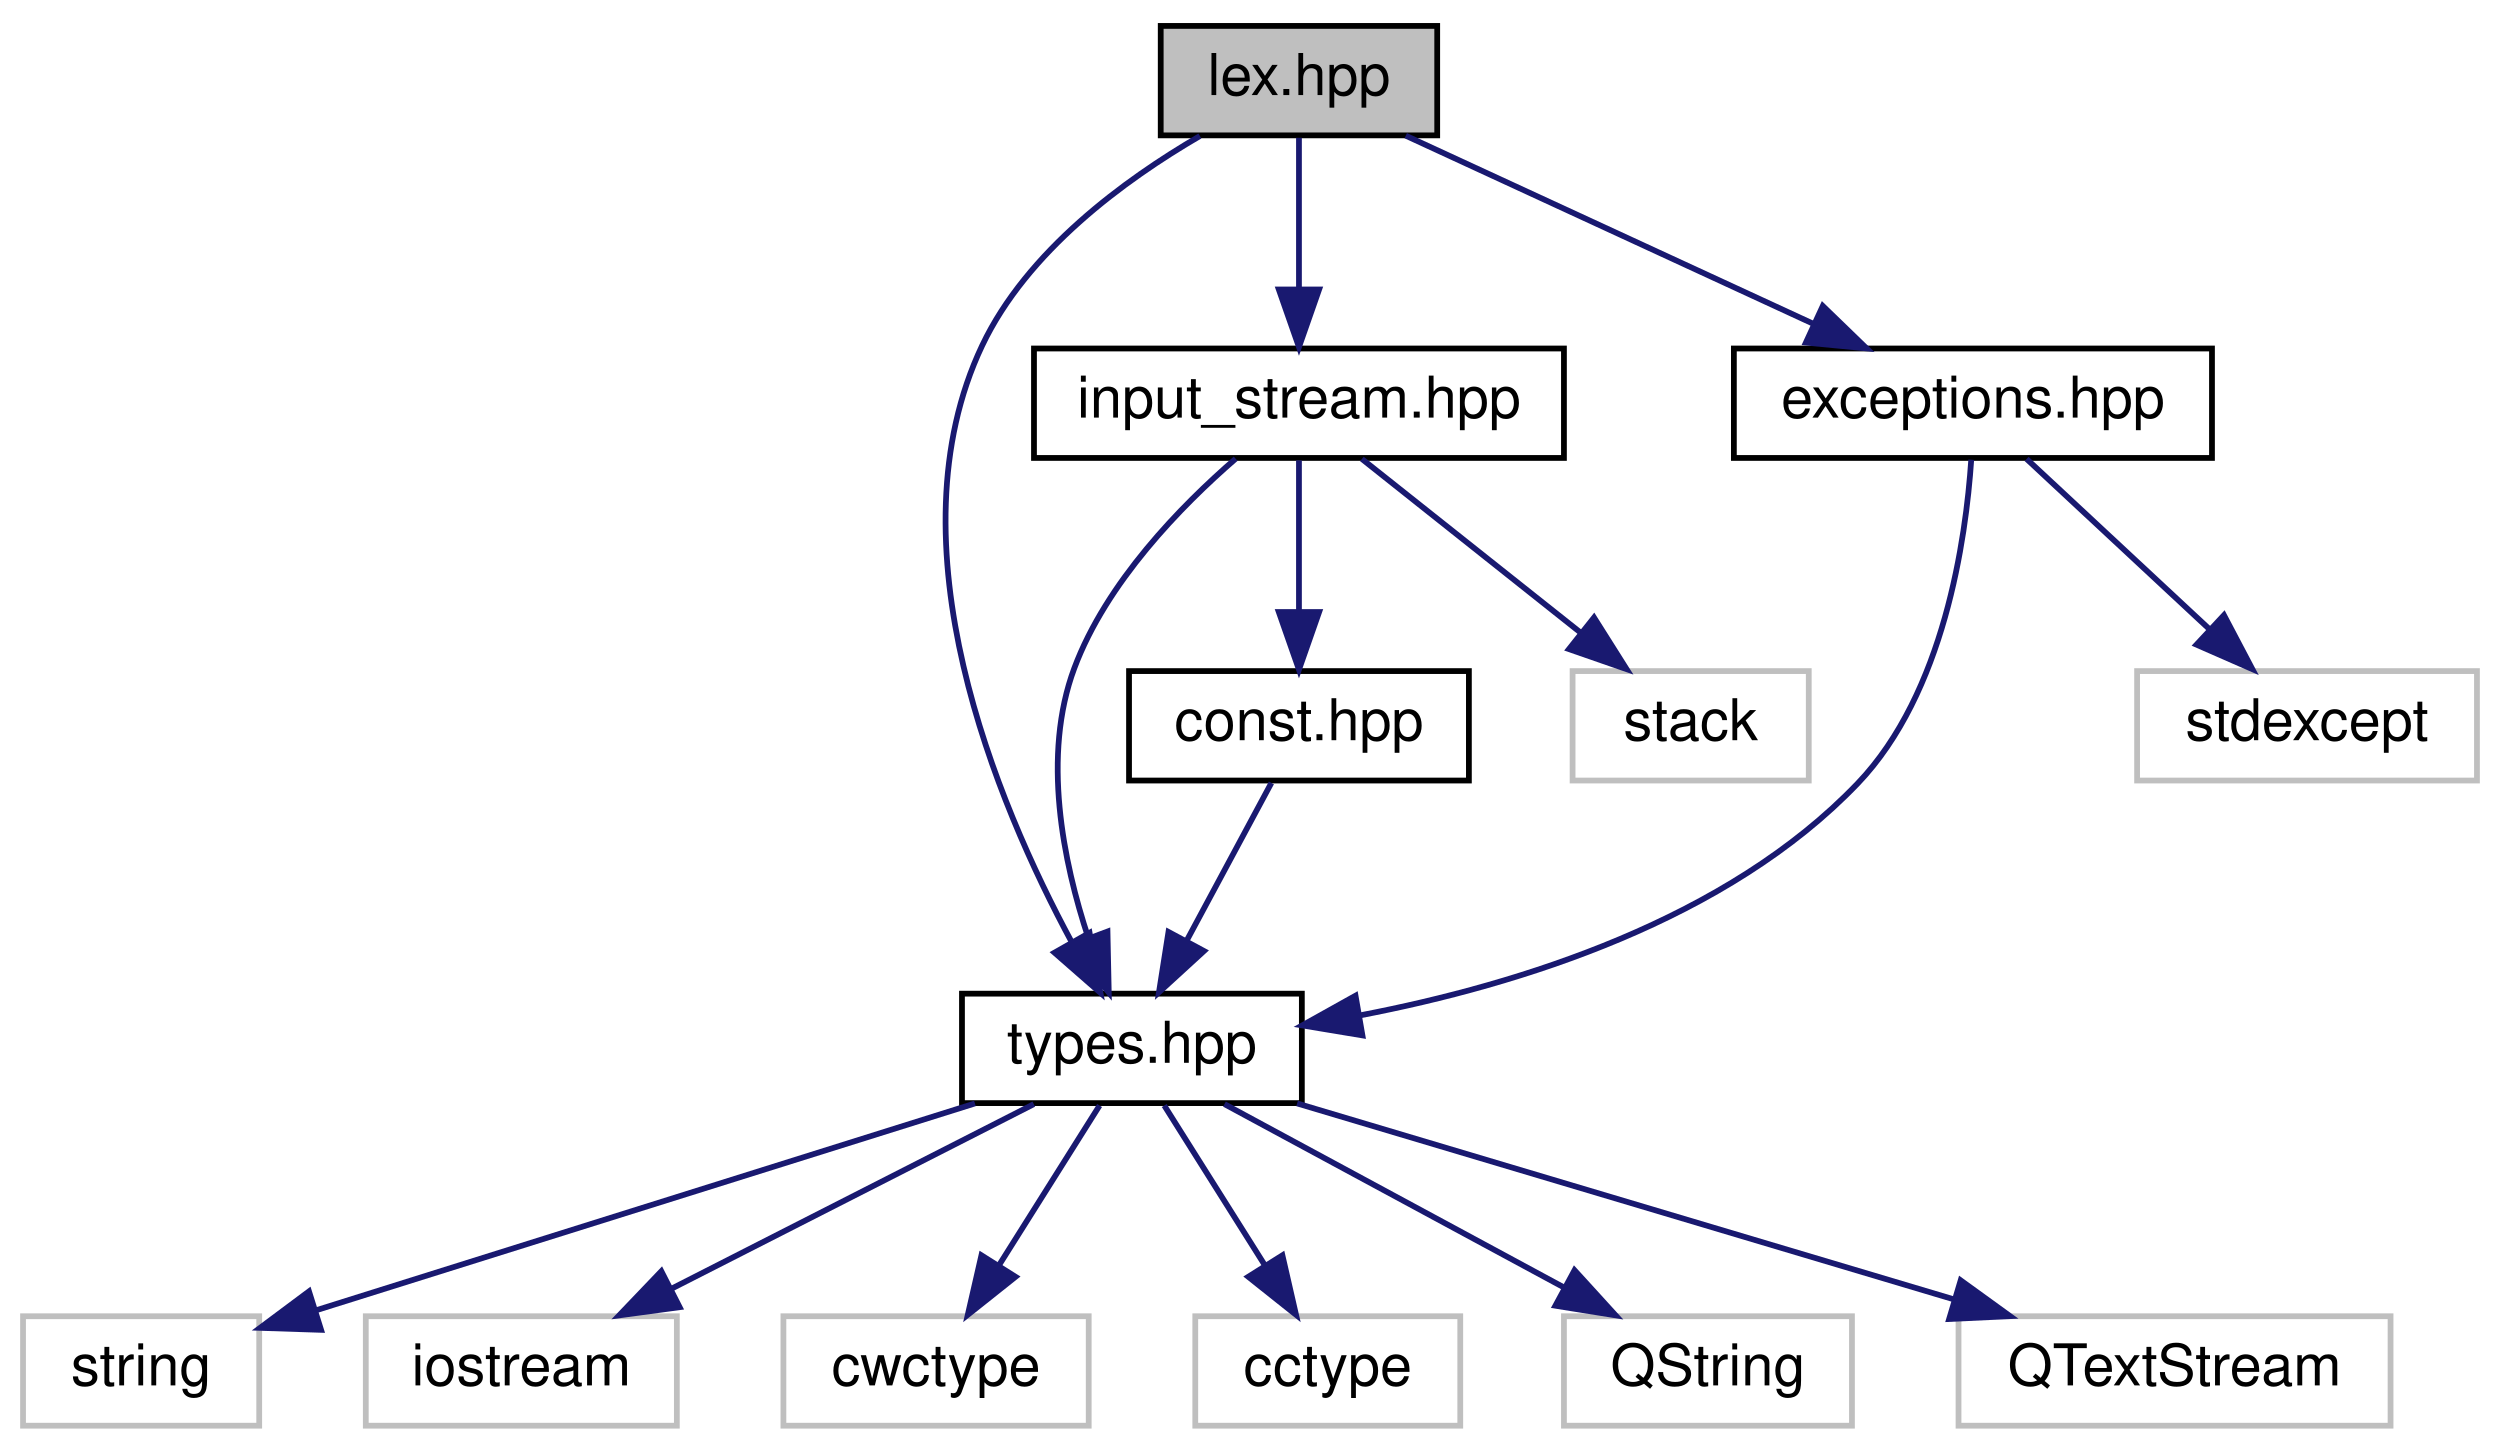
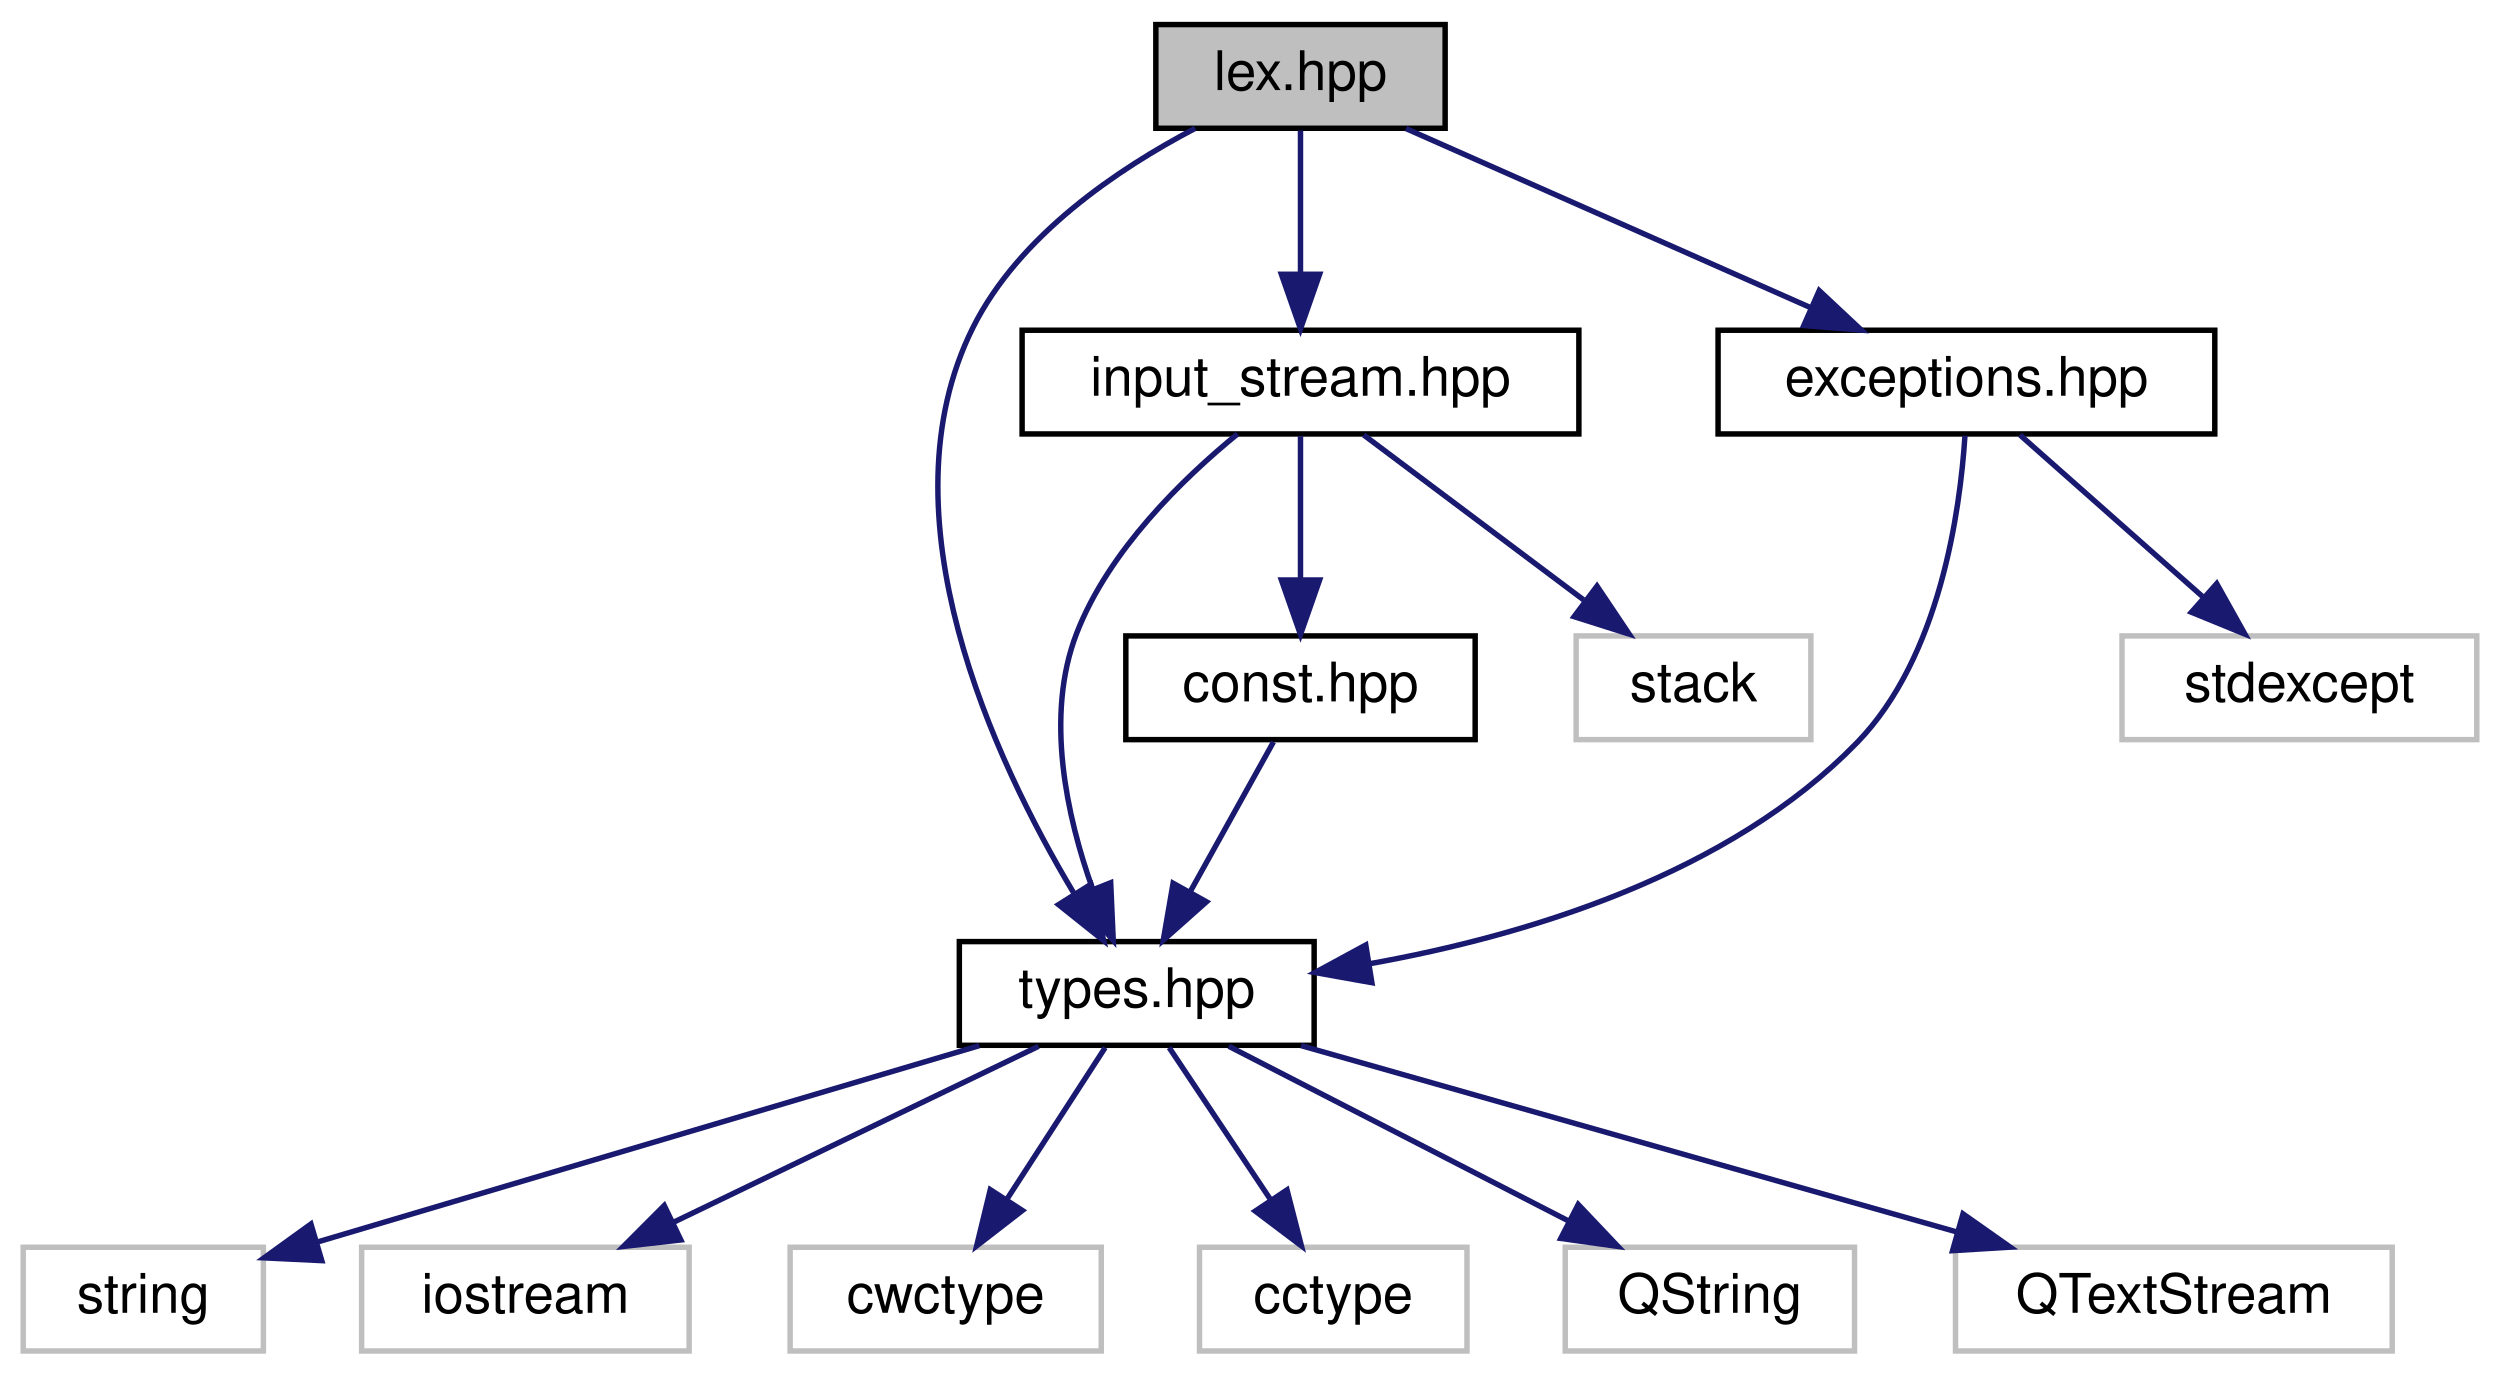
- <svg xmlns="http://www.w3.org/2000/svg" xmlns:xlink="http://www.w3.org/1999/xlink" width="434pt" height="252pt" viewBox="0.00 0.00 434.00 252.00">
+ <svg xmlns="http://www.w3.org/2000/svg" xmlns:xlink="http://www.w3.org/1999/xlink" width="458pt" height="252pt" viewBox="0.00 0.00 457.50 252.00">
  <g id="graph0" class="graph" transform="scale(1 1) rotate(0) translate(4 248)">
    <g id="node1" class="node">
-       <polygon fill="#bfbfbf" stroke="black" points="197.5,-224.5 197.5,-243.5 245.5,-243.5 245.5,-224.5 197.5,-224.5" />
-       <text text-anchor="middle" x="221.5" y="-231.5" font-family="Helvetica,sans-Serif" font-size="10.00">lex.hpp</text>
+       <g id="a_node1">
+         <a xlink:title=" ">
+           <polygon fill="#bfbfbf" stroke="black" points="207.5,-224.5 207.5,-243.5 260.5,-243.5 260.5,-224.5 207.5,-224.5" />
+           <text text-anchor="middle" x="234" y="-231.5" font-family="Helvetica,sans-Serif" font-size="10.00">lex.hpp</text>
+         </a>
+       </g>
    </g>
    <g id="node2" class="node">
      <g id="a_node2">
-         <a xlink:href="types_8hpp.html" target="_top" xlink:title="types.hpp">
-           <polygon fill="none" stroke="black" points="163,-56.5 163,-75.5 222,-75.5 222,-56.5 163,-56.5" />
-           <text text-anchor="middle" x="192.5" y="-63.5" font-family="Helvetica,sans-Serif" font-size="10.00">types.hpp</text>
+         <a xlink:href="types_8hpp.html" target="_top" xlink:title=" ">
+           <polygon fill="none" stroke="black" points="171.5,-56.5 171.5,-75.5 236.5,-75.5 236.5,-56.5 171.5,-56.5" />
+           <text text-anchor="middle" x="204" y="-63.5" font-family="Helvetica,sans-Serif" font-size="10.00">types.hpp</text>
        </a>
      </g>
    </g>
    <g id="edge1" class="edge">
-       <path fill="none" stroke="midnightblue" d="M204.302,-224.386C191.249,-216.794 174.266,-204.389 166.5,-188 150.164,-153.528 168.992,-108.673 182.067,-84.417" />
-       <polygon fill="midnightblue" stroke="midnightblue" points="185.152,-86.071 187.036,-75.645 179.062,-82.62 185.152,-86.071" />
+       <path fill="none" stroke="midnightblue" d="M214.7,-224.48C200.57,-217.08 182.44,-204.89 174,-188 156.82,-153.63 177.9,-108.74 192.43,-84.45" />
+       <polygon fill="midnightblue" stroke="midnightblue" points="195.59,-85.99 197.95,-75.66 189.67,-82.27 195.59,-85.99" />
    </g>
    <g id="node9" class="node">
      <g id="a_node9">
-         <a xlink:href="input__stream_8hpp.html" target="_top" xlink:title="input_stream.hpp">
-           <polygon fill="none" stroke="black" points="175.5,-168.5 175.5,-187.5 267.5,-187.5 267.5,-168.5 175.5,-168.5" />
-           <text text-anchor="middle" x="221.5" y="-175.5" font-family="Helvetica,sans-Serif" font-size="10.00">input_stream.hpp</text>
+         <a xlink:href="input__stream_8hpp.html" target="_top" xlink:title=" ">
+           <polygon fill="none" stroke="black" points="183,-168.5 183,-187.5 285,-187.5 285,-168.5 183,-168.5" />
+           <text text-anchor="middle" x="234" y="-175.5" font-family="Helvetica,sans-Serif" font-size="10.00">input_stream.hpp</text>
        </a>
      </g>
    </g>
    <g id="edge8" class="edge">
-       <path fill="none" stroke="midnightblue" d="M221.5,-224.083C221.5,-217.006 221.5,-206.861 221.5,-197.986" />
-       <polygon fill="midnightblue" stroke="midnightblue" points="225,-197.751 221.5,-187.751 218,-197.751 225,-197.751" />
+       <path fill="none" stroke="midnightblue" d="M234,-224.08C234,-217.01 234,-206.86 234,-197.99" />
+       <polygon fill="midnightblue" stroke="midnightblue" points="237.5,-197.75 234,-187.75 230.5,-197.75 237.5,-197.75" />
    </g>
    <g id="node12" class="node">
      <g id="a_node12">
-         <a xlink:href="exceptions_8hpp.html" target="_top" xlink:title="exceptions.hpp">
-           <polygon fill="none" stroke="black" points="297,-168.5 297,-187.5 380,-187.5 380,-168.5 297,-168.5" />
-           <text text-anchor="middle" x="338.5" y="-175.5" font-family="Helvetica,sans-Serif" font-size="10.00">exceptions.hpp</text>
+         <a xlink:href="exceptions_8hpp.html" target="_top" xlink:title=" ">
+           <polygon fill="none" stroke="black" points="310.5,-168.5 310.5,-187.5 401.5,-187.5 401.5,-168.5 310.5,-168.5" />
+           <text text-anchor="middle" x="356" y="-175.5" font-family="Helvetica,sans-Serif" font-size="10.00">exceptions.hpp</text>
        </a>
      </g>
    </g>
    <g id="edge13" class="edge">
-       <path fill="none" stroke="midnightblue" d="M240.039,-224.444C259.123,-215.636 289.075,-201.812 310.936,-191.722" />
-       <polygon fill="midnightblue" stroke="midnightblue" points="312.435,-194.885 320.048,-187.516 309.501,-188.529 312.435,-194.885" />
+       <path fill="none" stroke="midnightblue" d="M253.33,-224.44C273.32,-215.6 304.74,-201.69 327.56,-191.59" />
+       <polygon fill="midnightblue" stroke="midnightblue" points="329.03,-194.76 336.76,-187.52 326.2,-188.36 329.03,-194.76" />
    </g>
    <g id="node3" class="node">
-       <polygon fill="none" stroke="#bfbfbf" points="0,-0.5 0,-19.5 41,-19.5 41,-0.5 0,-0.5" />
-       <text text-anchor="middle" x="20.5" y="-7.5" font-family="Helvetica,sans-Serif" font-size="10.00">string</text>
+       <g id="a_node3">
+         <a xlink:title=" ">
+           <polygon fill="none" stroke="#bfbfbf" points="0,-0.5 0,-19.5 44,-19.5 44,-0.5 0,-0.5" />
+           <text text-anchor="middle" x="22" y="-7.5" font-family="Helvetica,sans-Serif" font-size="10.00">string</text>
+         </a>
+       </g>
    </g>
    <g id="edge2" class="edge">
-       <path fill="none" stroke="midnightblue" d="M165.246,-56.444C134.133,-46.676 83.371,-30.738 50.974,-20.567" />
-       <polygon fill="midnightblue" stroke="midnightblue" points="51.738,-17.139 41.148,-17.483 49.641,-23.817 51.738,-17.139" />
+       <path fill="none" stroke="midnightblue" d="M175.16,-56.44C142.19,-46.66 88.36,-30.69 54.08,-20.52" />
+       <polygon fill="midnightblue" stroke="midnightblue" points="54.7,-17.05 44.12,-17.56 52.71,-23.76 54.7,-17.05" />
    </g>
    <g id="node4" class="node">
-       <polygon fill="none" stroke="#bfbfbf" points="59.5,-0.5 59.5,-19.5 113.5,-19.5 113.5,-0.5 59.5,-0.5" />
-       <text text-anchor="middle" x="86.5" y="-7.5" font-family="Helvetica,sans-Serif" font-size="10.00">iostream</text>
+       <g id="a_node4">
+         <a xlink:title=" ">
+           <polygon fill="none" stroke="#bfbfbf" points="62,-0.5 62,-19.5 122,-19.5 122,-0.5 62,-0.5" />
+           <text text-anchor="middle" x="92" y="-7.5" font-family="Helvetica,sans-Serif" font-size="10.00">iostream</text>
+         </a>
+       </g>
    </g>
    <g id="edge3" class="edge">
-       <path fill="none" stroke="midnightblue" d="M175.469,-56.324C158.47,-47.664 132.124,-34.242 112.507,-24.249" />
-       <polygon fill="midnightblue" stroke="midnightblue" points="113.988,-21.075 103.488,-19.654 110.81,-27.312 113.988,-21.075" />
+       <path fill="none" stroke="midnightblue" d="M186.01,-56.32C167.96,-47.62 139.95,-34.12 119.2,-24.11" />
+       <polygon fill="midnightblue" stroke="midnightblue" points="120.48,-20.84 109.95,-19.65 117.44,-27.15 120.48,-20.84" />
    </g>
    <g id="node5" class="node">
-       <polygon fill="none" stroke="#bfbfbf" points="132,-0.5 132,-19.5 185,-19.5 185,-0.5 132,-0.5" />
-       <text text-anchor="middle" x="158.5" y="-7.5" font-family="Helvetica,sans-Serif" font-size="10.00">cwctype</text>
+       <g id="a_node5">
+         <a xlink:title=" ">
+           <polygon fill="none" stroke="#bfbfbf" points="140.5,-0.5 140.5,-19.5 197.5,-19.5 197.5,-0.5 140.5,-0.5" />
+           <text text-anchor="middle" x="169" y="-7.5" font-family="Helvetica,sans-Serif" font-size="10.00">cwctype</text>
+         </a>
+       </g>
    </g>
    <g id="edge4" class="edge">
-       <path fill="none" stroke="midnightblue" d="M186.886,-56.083C182.133,-48.534 175.182,-37.495 169.348,-28.23" />
-       <polygon fill="midnightblue" stroke="midnightblue" points="172.3,-26.349 164.01,-19.751 166.376,-30.078 172.3,-26.349" />
+       <path fill="none" stroke="midnightblue" d="M198.22,-56.08C193.33,-48.53 186.17,-37.49 180.17,-28.23" />
+       <polygon fill="midnightblue" stroke="midnightblue" points="183.05,-26.24 174.67,-19.75 177.17,-30.05 183.05,-26.24" />
    </g>
    <g id="node6" class="node">
-       <polygon fill="none" stroke="#bfbfbf" points="203.5,-0.5 203.5,-19.5 249.5,-19.5 249.5,-0.5 203.5,-0.5" />
-       <text text-anchor="middle" x="226.5" y="-7.5" font-family="Helvetica,sans-Serif" font-size="10.00">cctype</text>
+       <g id="a_node6">
+         <a xlink:title=" ">
+           <polygon fill="none" stroke="#bfbfbf" points="215.5,-0.5 215.5,-19.5 264.5,-19.5 264.5,-0.5 215.5,-0.5" />
+           <text text-anchor="middle" x="240" y="-7.5" font-family="Helvetica,sans-Serif" font-size="10.00">cctype</text>
+         </a>
+       </g>
    </g>
    <g id="edge5" class="edge">
-       <path fill="none" stroke="midnightblue" d="M198.114,-56.083C202.867,-48.534 209.818,-37.495 215.652,-28.23" />
-       <polygon fill="midnightblue" stroke="midnightblue" points="218.624,-30.078 220.99,-19.751 212.7,-26.349 218.624,-30.078" />
+       <path fill="none" stroke="midnightblue" d="M209.94,-56.08C214.98,-48.53 222.34,-37.49 228.51,-28.23" />
+       <polygon fill="midnightblue" stroke="midnightblue" points="231.53,-30.01 234.17,-19.75 225.71,-26.13 231.53,-30.01" />
    </g>
    <g id="node7" class="node">
-       <polygon fill="none" stroke="#bfbfbf" points="267.5,-0.5 267.5,-19.5 317.5,-19.5 317.5,-0.5 267.5,-0.5" />
-       <text text-anchor="middle" x="292.5" y="-7.5" font-family="Helvetica,sans-Serif" font-size="10.00">QString</text>
+       <g id="a_node7">
+         <a xlink:title=" ">
+           <polygon fill="none" stroke="#bfbfbf" points="282.5,-0.5 282.5,-19.5 335.5,-19.5 335.5,-0.5 282.5,-0.5" />
+           <text text-anchor="middle" x="309" y="-7.5" font-family="Helvetica,sans-Serif" font-size="10.00">QString</text>
+         </a>
+       </g>
    </g>
    <g id="edge6" class="edge">
-       <path fill="none" stroke="midnightblue" d="M208.567,-56.324C224.458,-47.743 249.007,-34.486 267.458,-24.522" />
-       <polygon fill="midnightblue" stroke="midnightblue" points="269.337,-27.486 276.473,-19.654 266.011,-21.326 269.337,-27.486" />
+       <path fill="none" stroke="midnightblue" d="M220.87,-56.32C237.71,-47.66 263.81,-34.24 283.24,-24.25" />
+       <polygon fill="midnightblue" stroke="midnightblue" points="284.88,-27.34 292.17,-19.65 281.68,-21.12 284.88,-27.34" />
    </g>
    <g id="node8" class="node">
-       <polygon fill="none" stroke="#bfbfbf" points="336,-0.5 336,-19.5 411,-19.5 411,-0.5 336,-0.5" />
-       <text text-anchor="middle" x="373.5" y="-7.5" font-family="Helvetica,sans-Serif" font-size="10.00">QTextStream</text>
+       <g id="a_node8">
+         <a xlink:title=" ">
+           <polygon fill="none" stroke="#bfbfbf" points="354,-0.5 354,-19.5 434,-19.5 434,-0.5 354,-0.5" />
+           <text text-anchor="middle" x="394" y="-7.5" font-family="Helvetica,sans-Serif" font-size="10.00">QTextStream</text>
+         </a>
+       </g>
    </g>
    <g id="edge7" class="edge">
-       <path fill="none" stroke="midnightblue" d="M221.18,-56.444C252.027,-47.241 301.228,-32.562 335.329,-22.388" />
-       <polygon fill="midnightblue" stroke="midnightblue" points="336.372,-25.729 344.954,-19.516 334.371,-19.021 336.372,-25.729" />
+       <path fill="none" stroke="midnightblue" d="M234.11,-56.44C266.63,-47.2 318.58,-32.44 354.39,-22.26" />
+       <polygon fill="midnightblue" stroke="midnightblue" points="355.37,-25.62 364.03,-19.52 353.46,-18.88 355.37,-25.62" />
    </g>
    <g id="edge9" class="edge">
-       <path fill="none" stroke="midnightblue" d="M210.51,-168.365C201.047,-160.171 188.064,-146.917 182.5,-132 176.832,-116.806 180.532,-98.464 184.949,-85.144" />
-       <polygon fill="midnightblue" stroke="midnightblue" points="188.258,-86.286 188.48,-75.694 181.701,-83.836 188.258,-86.286" />
+       <path fill="none" stroke="midnightblue" d="M222.46,-168.49C212.52,-160.38 198.88,-147.18 193,-132 187.13,-116.84 191.16,-98.49 195.91,-85.16" />
+       <polygon fill="midnightblue" stroke="midnightblue" points="199.23,-86.29 199.7,-75.71 192.73,-83.69 199.23,-86.29" />
    </g>
    <g id="node10" class="node">
      <g id="a_node10">
-         <a xlink:href="const_8hpp.html" target="_top" xlink:title="const.hpp">
-           <polygon fill="none" stroke="black" points="192,-112.5 192,-131.5 251,-131.5 251,-112.5 192,-112.5" />
-           <text text-anchor="middle" x="221.5" y="-119.5" font-family="Helvetica,sans-Serif" font-size="10.00">const.hpp</text>
+         <a xlink:href="const_8hpp.html" target="_top" xlink:title=" ">
+           <polygon fill="none" stroke="black" points="202,-112.5 202,-131.5 266,-131.5 266,-112.5 202,-112.5" />
+           <text text-anchor="middle" x="234" y="-119.5" font-family="Helvetica,sans-Serif" font-size="10.00">const.hpp</text>
        </a>
      </g>
    </g>
    <g id="edge10" class="edge">
-       <path fill="none" stroke="midnightblue" d="M221.5,-168.083C221.5,-161.006 221.5,-150.861 221.5,-141.986" />
-       <polygon fill="midnightblue" stroke="midnightblue" points="225,-141.751 221.5,-131.751 218,-141.751 225,-141.751" />
+       <path fill="none" stroke="midnightblue" d="M234,-168.08C234,-161.01 234,-150.86 234,-141.99" />
+       <polygon fill="midnightblue" stroke="midnightblue" points="237.5,-141.75 234,-131.75 230.5,-141.75 237.5,-141.75" />
    </g>
    <g id="node11" class="node">
-       <polygon fill="none" stroke="#bfbfbf" points="269,-112.5 269,-131.5 310,-131.5 310,-112.5 269,-112.5" />
-       <text text-anchor="middle" x="289.5" y="-119.5" font-family="Helvetica,sans-Serif" font-size="10.00">stack</text>
+       <g id="a_node11">
+         <a xlink:title=" ">
+           <polygon fill="none" stroke="#bfbfbf" points="284.5,-112.5 284.5,-131.5 327.5,-131.5 327.5,-112.5 284.5,-112.5" />
+           <text text-anchor="middle" x="306" y="-119.5" font-family="Helvetica,sans-Serif" font-size="10.00">stack</text>
+         </a>
+       </g>
    </g>
    <g id="edge12" class="edge">
-       <path fill="none" stroke="midnightblue" d="M232.425,-168.324C242.675,-160.185 258.221,-147.839 270.501,-138.087" />
-       <polygon fill="midnightblue" stroke="midnightblue" points="272.721,-140.794 278.376,-131.834 268.368,-135.312 272.721,-140.794" />
+       <path fill="none" stroke="midnightblue" d="M245.57,-168.32C256.42,-160.18 272.88,-147.84 285.88,-138.09" />
+       <polygon fill="midnightblue" stroke="midnightblue" points="288.32,-140.63 294.22,-131.83 284.12,-135.03 288.32,-140.63" />
    </g>
    <g id="edge11" class="edge">
-       <path fill="none" stroke="midnightblue" d="M216.711,-112.083C212.742,-104.691 206.975,-93.953 202.065,-84.811" />
-       <polygon fill="midnightblue" stroke="midnightblue" points="205.014,-82.905 197.2,-75.751 198.847,-86.217 205.014,-82.905" />
+       <path fill="none" stroke="midnightblue" d="M229.05,-112.08C224.9,-104.61 218.85,-93.72 213.73,-84.52" />
+       <polygon fill="midnightblue" stroke="midnightblue" points="216.78,-82.79 208.86,-75.75 210.66,-86.19 216.78,-82.79" />
    </g>
    <g id="edge15" class="edge">
-       <path fill="none" stroke="midnightblue" d="M338.207,-168.193C337.278,-154.41 333.516,-127.7 318.5,-112 295.864,-88.333 259.944,-77.086 232.238,-71.757" />
-       <polygon fill="midnightblue" stroke="midnightblue" points="232.517,-68.253 222.066,-69.99 231.319,-75.15 232.517,-68.253" />
+       <path fill="none" stroke="midnightblue" d="M355.73,-168.17C354.84,-154.35 351.13,-127.59 336,-112 312.57,-87.86 275.69,-76.67 246.87,-71.48" />
+       <polygon fill="midnightblue" stroke="midnightblue" points="247.08,-67.97 236.65,-69.83 245.96,-74.88 247.08,-67.97" />
    </g>
    <g id="node13" class="node">
-       <polygon fill="none" stroke="#bfbfbf" points="367,-112.5 367,-131.5 426,-131.5 426,-112.5 367,-112.5" />
-       <text text-anchor="middle" x="396.5" y="-119.5" font-family="Helvetica,sans-Serif" font-size="10.00">stdexcept</text>
+       <g id="a_node13">
+         <a xlink:title=" ">
+           <polygon fill="none" stroke="#bfbfbf" points="384.5,-112.5 384.5,-131.5 449.5,-131.5 449.5,-112.5 384.5,-112.5" />
+           <text text-anchor="middle" x="417" y="-119.5" font-family="Helvetica,sans-Serif" font-size="10.00">stdexcept</text>
+         </a>
+       </g>
    </g>
    <g id="edge14" class="edge">
-       <path fill="none" stroke="midnightblue" d="M347.819,-168.324C356.393,-160.341 369.312,-148.313 379.688,-138.653" />
-       <polygon fill="midnightblue" stroke="midnightblue" points="382.078,-141.21 387.012,-131.834 377.308,-136.086 382.078,-141.21" />
+       <path fill="none" stroke="midnightblue" d="M365.8,-168.32C374.82,-160.34 388.41,-148.31 399.32,-138.65" />
+       <polygon fill="midnightblue" stroke="midnightblue" points="401.85,-141.08 407.02,-131.83 397.21,-135.84 401.85,-141.08" />
    </g>
  </g>
</svg>
